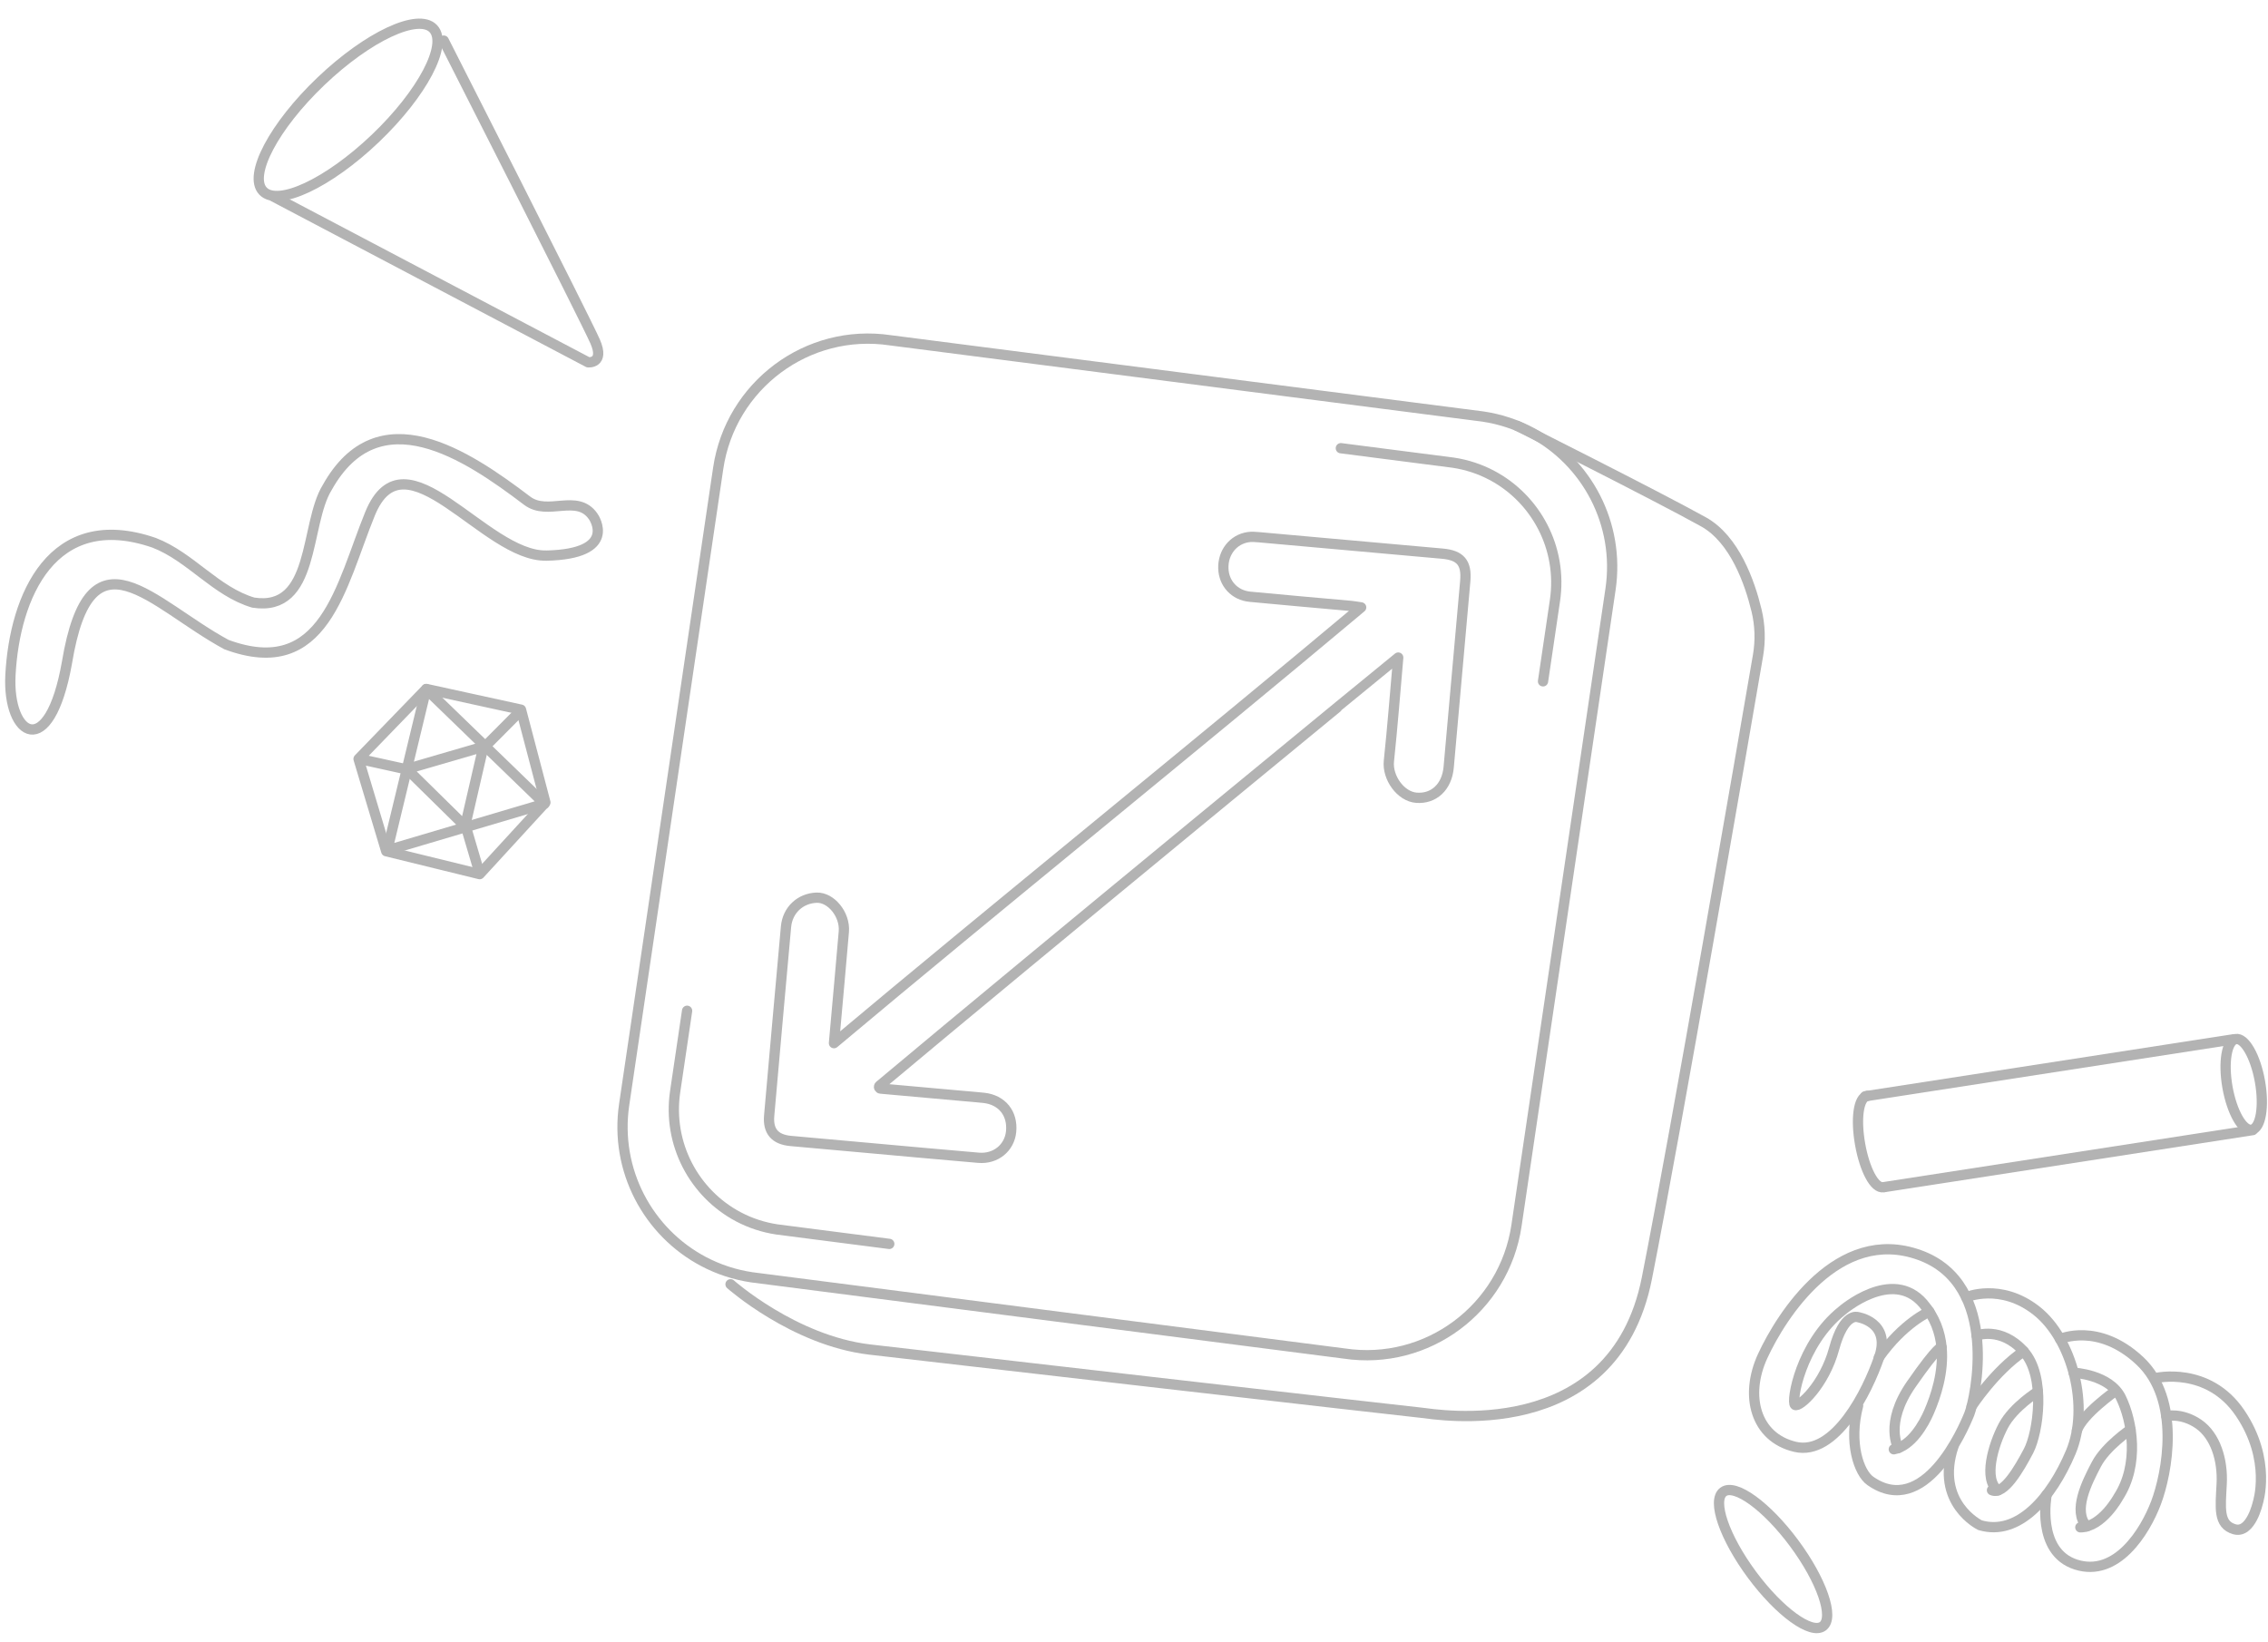
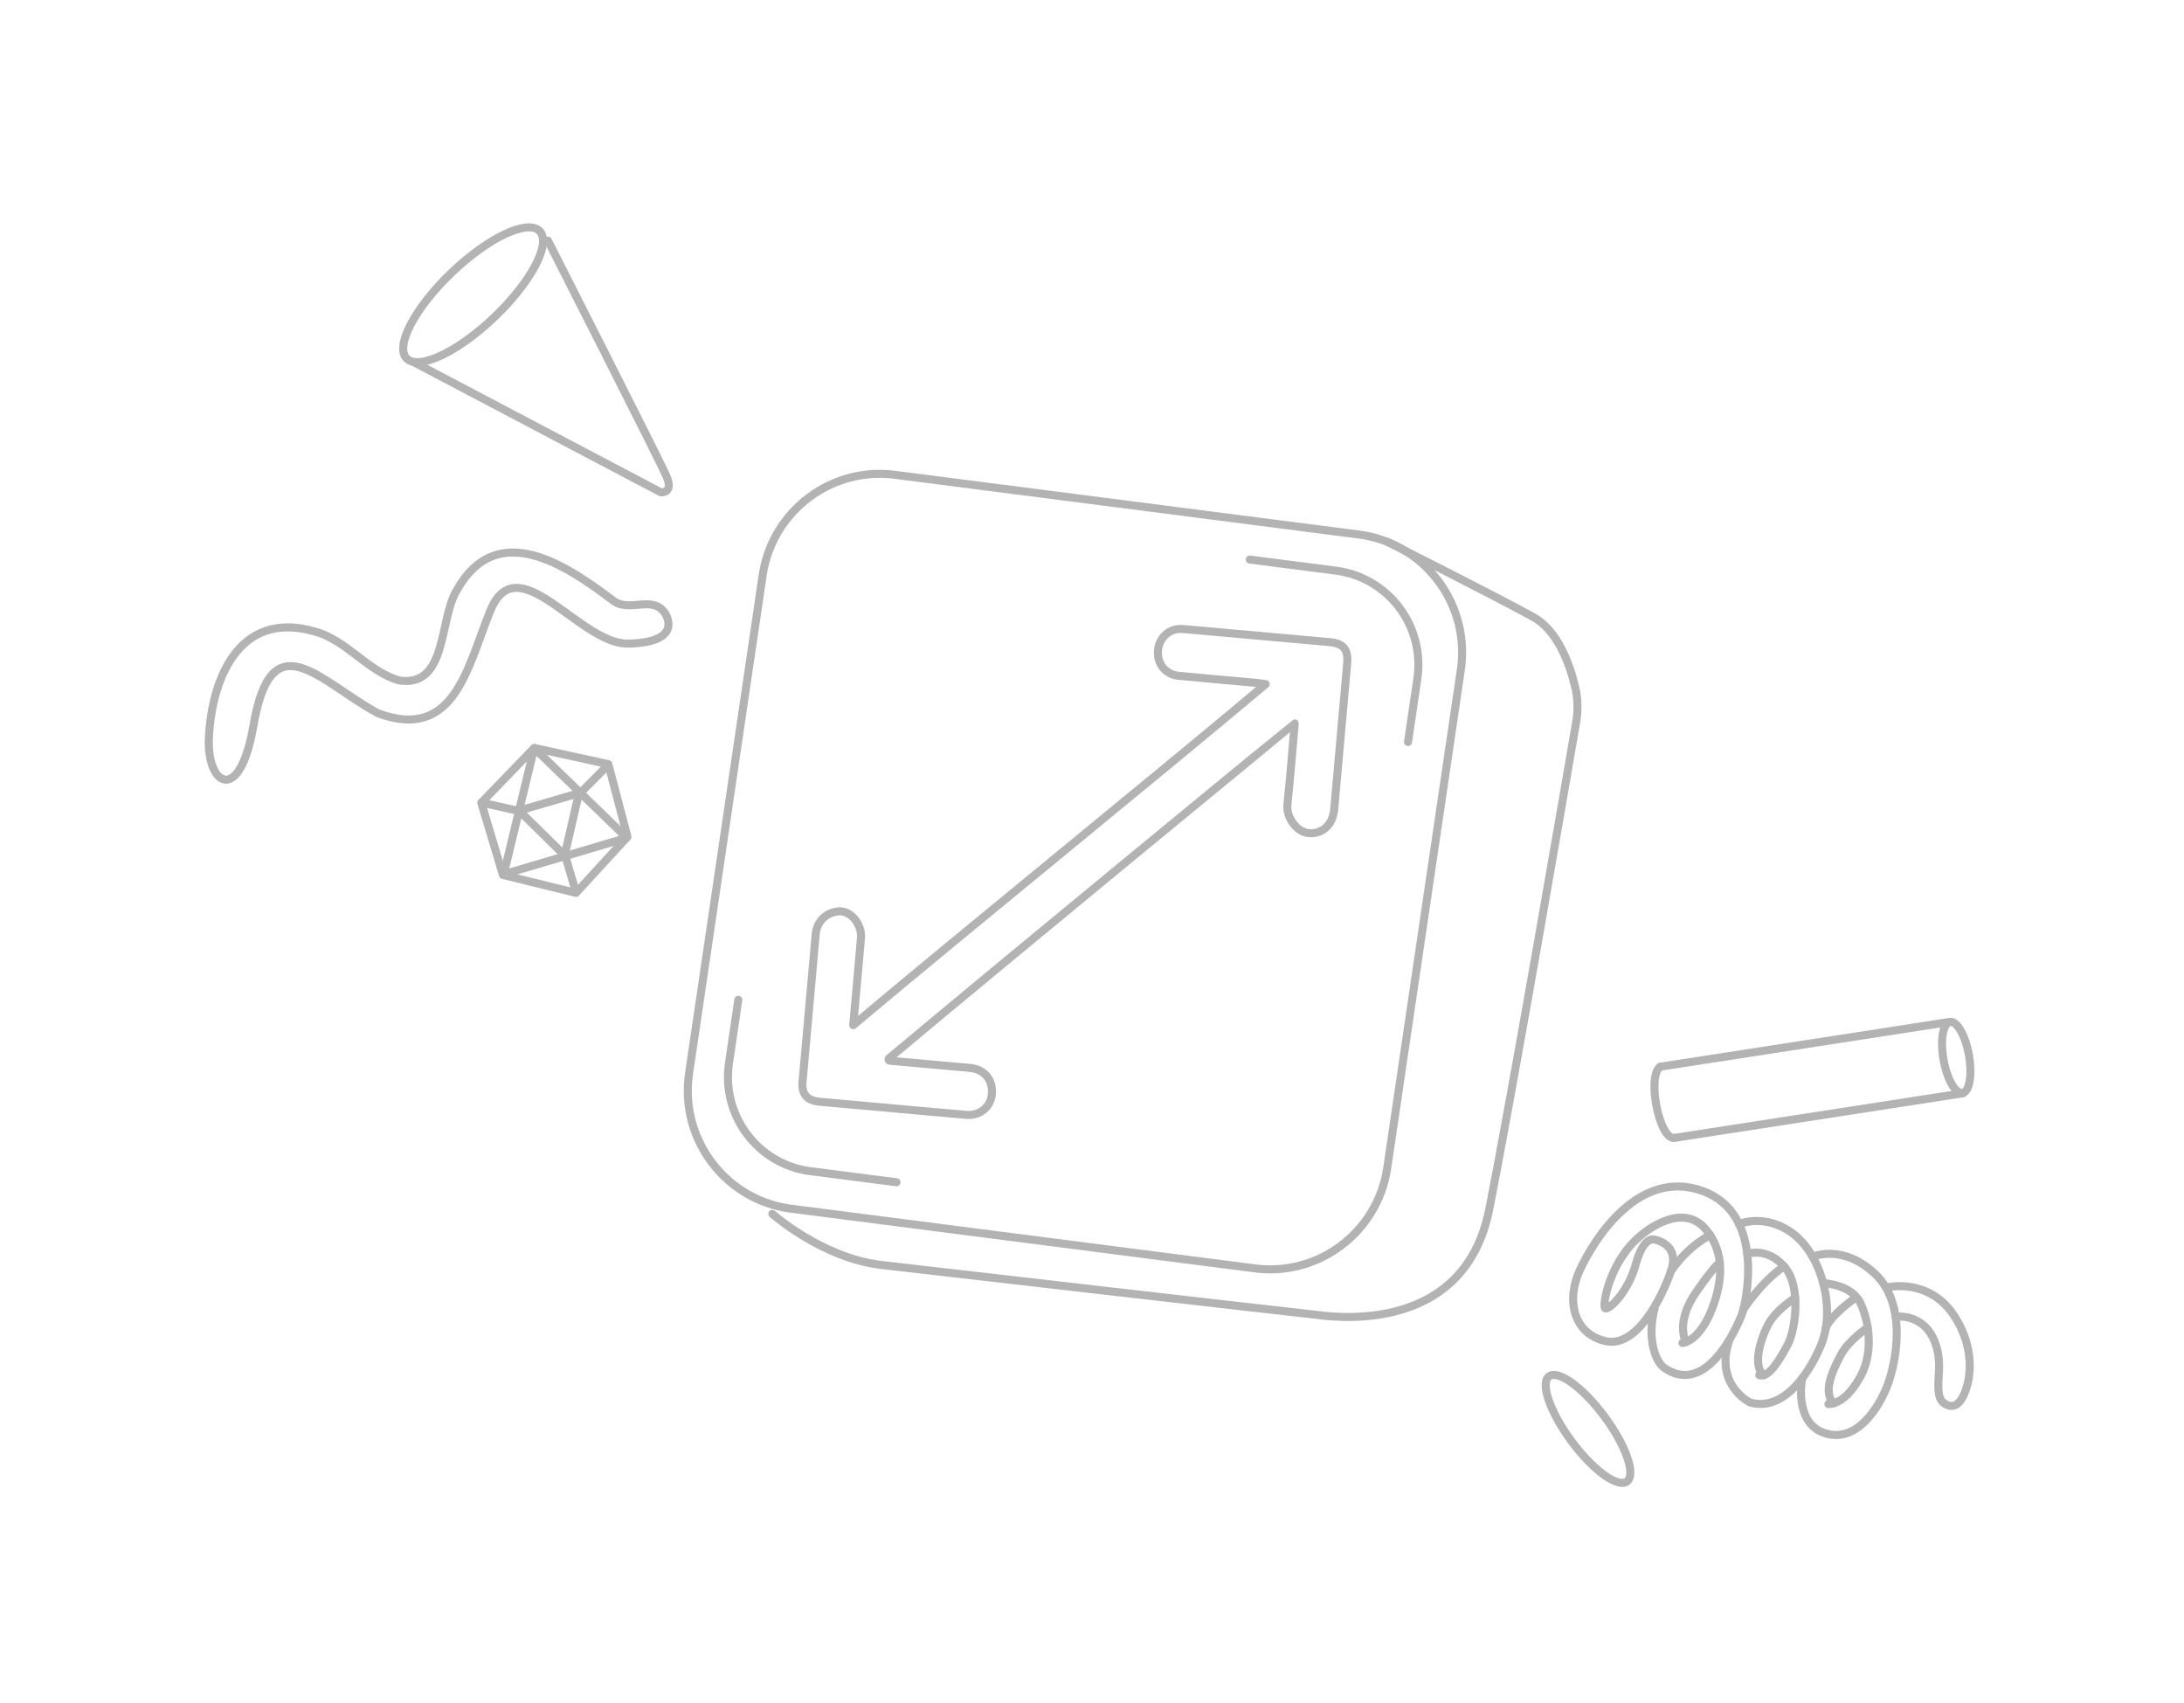
- <svg xmlns="http://www.w3.org/2000/svg" viewBox="0 0 221 160" fill="none">
-   <path d="M37.733 82.863L53.062 78.322L41.526 67.15L37.733 82.863Z" stroke="#B3B3B3" stroke-linecap="round" stroke-linejoin="round" />
-   <path d="M47.105 72.764L39.649 74.934L45.317 80.509L47.105 72.764Z" stroke="#B3B3B3" stroke-linecap="round" stroke-linejoin="round" />
-   <path d="M39.351 74.91L35.107 73.975" stroke="#B3B3B3" stroke-linecap="round" stroke-linejoin="round" />
-   <path d="M45.469 80.811L46.714 85.035" stroke="#B3B3B3" stroke-linecap="round" stroke-linejoin="round" />
-   <path d="M47.29 72.719L50.471 69.52" stroke="#B3B3B3" stroke-linecap="round" stroke-linejoin="round" />
-   <path d="M41.538 67.134L34.938 73.955L37.635 82.947L46.738 85.18L53.146 78.194L50.767 69.153L41.538 67.134Z" stroke="#B3B3B3" stroke-linecap="round" stroke-linejoin="round" />
-   <path d="M177.626 158.465C178.761 157.618 177.509 154 174.83 150.386C172.151 146.771 169.059 144.528 167.924 145.375C166.789 146.223 168.041 149.84 170.72 153.455C173.399 157.07 176.491 159.313 177.626 158.465Z" stroke="#B3B3B3" stroke-linecap="round" stroke-linejoin="round" />
-   <path d="M36.565 13.497C41.148 9.126 43.681 4.333 42.221 2.792C40.763 1.25 35.864 3.543 31.281 7.913C26.698 12.284 24.166 17.077 25.625 18.618C27.084 20.16 31.982 17.867 36.565 13.497Z" stroke="#B3B3B3" stroke-linecap="round" stroke-linejoin="round" />
-   <path d="M26.666 19.166L57.308 35.305C57.308 35.305 58.949 35.466 57.991 33.275C57.033 31.083 43.242 3.957 43.242 3.957" stroke="#B3B3B3" stroke-linecap="round" stroke-linejoin="round" />
-   <path d="M181.059 136.973C180.109 140.577 181.134 143.523 182.249 144.304C187.511 147.991 191.284 139.311 191.897 137.779C192.457 136.382 194.971 125.139 187.026 122.29C179.082 119.441 173.558 128.252 171.765 132.129C169.972 136.005 171.048 140.08 174.929 140.988C178.811 141.896 181.954 135.643 183.119 132.234C184.287 128.825 181.012 128.342 181.012 128.342C181.012 128.342 179.688 127.867 178.724 131.417C177.76 134.968 175.317 137.183 174.912 136.899C174.508 136.615 175.448 130.935 179.486 127.724C179.486 127.724 184.36 123.48 187.401 127.025C188.541 128.354 189.053 129.83 189.192 131.284C189.423 133.708 188.62 136.073 187.967 137.588C187.472 138.737 186.255 140.918 184.537 141.224" stroke="#B3B3B3" stroke-linecap="round" stroke-linejoin="round" />
-   <path d="M188.004 127.805C188.004 127.805 185.431 128.93 183.074 132.298" stroke="#B3B3B3" stroke-linecap="round" stroke-linejoin="round" />
-   <path d="M184.982 141.105C184.982 141.105 183.565 138.735 186.247 134.879C188.929 131.02 189.194 131.288 189.194 131.288" stroke="#B3B3B3" stroke-linecap="round" stroke-linejoin="round" />
-   <path d="M191.585 126.407C191.585 126.407 194.942 124.966 198.441 127.72C201.94 130.474 203.648 137.104 201.774 141.528C199.902 145.953 196.673 149.73 192.935 148.619C192.935 148.619 188.507 146.472 190.348 140.944" stroke="#B3B3B3" stroke-linecap="round" stroke-linejoin="round" />
-   <path d="M192.606 130.138C192.606 130.138 194.987 129.226 197.194 131.678C199.401 134.129 198.599 139.607 197.673 141.373C196.747 143.14 195.254 145.717 194.102 145.212" stroke="#B3B3B3" stroke-linecap="round" stroke-linejoin="round" />
-   <path d="M192.125 137.034C192.125 137.034 194.348 133.609 197.194 131.678" stroke="#B3B3B3" stroke-linecap="round" stroke-linejoin="round" />
-   <path d="M198.579 135.602C198.579 135.602 196.188 137.07 195.203 138.943C194.217 140.817 193.235 144.159 194.684 145.228" stroke="#B3B3B3" stroke-linecap="round" stroke-linejoin="round" />
-   <path d="M200.737 130.482C200.737 130.482 204.472 128.817 208.514 132.61C212.555 136.4 211.172 143.583 210.085 146.446C208.998 149.307 206.235 153.713 202.295 152.462C198.352 151.21 199.433 145.645 199.433 145.645" stroke="#B3B3B3" stroke-linecap="round" stroke-linejoin="round" />
-   <path d="M202.061 133.764C202.061 133.764 205.562 133.917 206.677 136.208C207.791 138.498 208.48 142.713 206.415 145.891C206.415 145.891 204.836 148.806 202.714 148.83" stroke="#B3B3B3" stroke-linecap="round" stroke-linejoin="round" />
-   <path d="M207.606 139.301C207.606 139.301 205.208 140.914 204.281 142.679C203.355 144.445 201.936 147.23 203.337 148.736" stroke="#B3B3B3" stroke-linecap="round" stroke-linejoin="round" />
-   <path d="M206.112 135.564C206.112 135.564 202.91 137.811 202.381 139.395" stroke="#B3B3B3" stroke-linecap="round" stroke-linejoin="round" />
-   <path d="M210.073 134.282C210.073 134.282 215.159 133.09 218.277 137.69C221.396 142.289 220.006 146.45 220.006 146.45C220.006 146.45 219.336 149.474 217.732 149.019C216.129 148.564 216.369 146.921 216.487 144.588C216.606 142.256 215.872 139.897 214.235 138.767C212.598 137.636 211.086 137.984 211.086 137.984" stroke="#B3B3B3" stroke-linecap="round" stroke-linejoin="round" />
-   <path d="M131.003 131.896L73.261 124.467C71.575 124.217 69.997 123.688 68.568 122.935C63.161 120.09 59.875 114.036 60.821 107.631L69.981 45.644C71.177 37.548 78.686 31.957 86.751 33.159L144.493 40.588C146.193 40.84 147.781 41.375 149.219 42.138C154.607 44.991 157.877 51.033 156.933 57.424L147.773 119.411C146.577 127.507 139.068 133.098 131.003 131.896V131.896Z" stroke="#B3B3B3" stroke-linecap="round" stroke-linejoin="round" />
-   <path d="M71.185 125.145C71.185 125.145 77.36 130.628 84.717 131.502C87.239 131.802 137.39 137.566 138.554 137.671C139.718 137.779 157.228 140.95 160.476 124.558C163.33 110.154 169.784 72.734 171.306 63.871C171.555 62.417 171.51 60.927 171.164 59.492C170.506 56.764 169.03 52.541 165.992 50.852C161.337 48.267 147.842 41.496 147.842 41.496" stroke="#B3B3B3" stroke-linecap="round" stroke-linejoin="round" />
-   <path d="M53.236 54.138C47.213 54.273 39.464 41.711 36.054 50.071C33.198 57.073 31.624 66.355 22.065 62.811C14.732 58.841 8.77 51.015 6.522 64.583C4.794 74.302 0.699 71.779 1.018 65.775C1.425 58.126 5.065 49.467 15.009 52.887C18.589 54.265 21 57.631 24.685 58.722C30.759 59.66 29.665 51.114 31.878 47.516C36.873 38.554 45.463 44.309 51.373 48.796C53.402 50.318 56.222 48.061 57.798 50.318C57.885 50.433 60.26 53.985 53.233 54.142L53.236 54.138Z" stroke="#B3B3B3" stroke-linecap="round" stroke-linejoin="round" />
-   <path d="M219.418 110.085C220.292 109.929 220.65 107.825 220.217 105.385C219.784 102.946 218.725 101.095 217.851 101.251C216.977 101.408 216.619 103.512 217.052 105.951C217.485 108.39 218.544 110.241 219.418 110.085Z" stroke="#B3B3B3" stroke-linecap="round" stroke-linejoin="round" />
-   <path d="M183.529 115.688C182.654 115.845 181.689 113.944 181.255 111.504C180.822 109.064 181.077 106.944 181.952 106.789" stroke="#B3B3B3" stroke-linecap="round" stroke-linejoin="round" />
-   <path d="M219.517 110.121L183.627 115.672" stroke="#B3B3B3" stroke-linecap="round" stroke-linejoin="round" />
-   <path d="M217.646 101.274L181.757 106.825" stroke="#B3B3B3" stroke-linecap="round" stroke-linejoin="round" />
-   <path d="M85.711 105.791C85.6 105.885 85.658 106.063 85.8 106.075C88.383 106.308 91.059 106.548 93.737 106.787C94.442 106.85 95.146 106.904 95.851 106.979C97.634 107.166 98.707 108.497 98.525 110.283C98.362 111.859 97.018 112.96 95.358 112.819C91.716 112.509 88.076 112.171 84.436 111.845C81.97 111.625 79.504 111.408 77.038 111.18C75.506 111.036 74.816 110.228 74.95 108.712C75.49 102.577 76.035 96.443 76.591 90.308C76.739 88.681 77.982 87.526 79.579 87.475C80.985 87.429 82.364 89.122 82.226 90.779C81.954 93.996 81.658 97.208 81.373 100.423C81.345 100.745 81.315 101.067 81.264 101.651C96.69 88.697 117.238 72.115 132.635 59.187C132.207 59.123 131.936 59.071 131.663 59.046C128.375 58.748 125.086 58.467 121.8 58.15C120.292 58.005 119.249 56.854 119.206 55.384C119.16 53.84 120.161 52.563 121.62 52.342C121.965 52.29 122.325 52.318 122.675 52.35C128.635 52.88 134.594 53.415 140.553 53.951C142.317 54.11 142.936 54.847 142.778 56.634C142.246 62.679 141.707 68.725 141.163 74.771C140.989 76.704 139.7 77.869 138.016 77.737C136.482 77.616 135.168 75.773 135.338 74.161C135.692 70.805 135.952 67.438 136.247 64.076C136.175 64.098 100.884 93.074 85.711 105.793V105.791Z" stroke="#B3B3B3" stroke-linecap="round" stroke-linejoin="round" />
-   <path d="M130.655 43.675L141.598 45.084C142.954 45.287 144.22 45.712 145.368 46.32C149.665 48.595 152.274 53.415 151.52 58.513L150.356 66.393" stroke="#B3B3B3" stroke-linecap="round" stroke-linejoin="round" />
-   <path d="M86.654 121.211L75.711 119.802C74.356 119.599 73.089 119.174 71.941 118.566C67.644 116.291 65.035 111.471 65.789 106.373L66.953 98.494" stroke="#B3B3B3" stroke-linecap="round" stroke-linejoin="round" />
+ <svg xmlns="http://www.w3.org/2000/svg" viewBox="0 0 272 212" fill="none">
+   <path d="M62.733 108.863L78.062 104.322L66.526 93.15L62.733 108.863Z" stroke="#B3B3B3" stroke-linecap="round" stroke-linejoin="round" />
+   <path d="M72.105 98.764L64.649 100.934L70.317 106.509L72.105 98.764Z" stroke="#B3B3B3" stroke-linecap="round" stroke-linejoin="round" />
+   <path d="M64.351 100.91L60.107 99.975" stroke="#B3B3B3" stroke-linecap="round" stroke-linejoin="round" />
+   <path d="M70.469 106.811L71.714 111.035" stroke="#B3B3B3" stroke-linecap="round" stroke-linejoin="round" />
+   <path d="M72.29 98.719L75.471 95.52" stroke="#B3B3B3" stroke-linecap="round" stroke-linejoin="round" />
+   <path d="M66.538 93.134L59.938 99.955L62.635 108.947L71.738 111.18L78.146 104.194L75.767 95.153L66.538 93.134Z" stroke="#B3B3B3" stroke-linecap="round" stroke-linejoin="round" />
+   <path d="M202.626 184.465C203.761 183.618 202.509 180 199.83 176.386C197.151 172.771 194.059 170.528 192.924 171.375C191.789 172.223 193.041 175.84 195.72 179.455C198.399 183.07 201.491 185.313 202.626 184.465Z" stroke="#B3B3B3" stroke-linecap="round" stroke-linejoin="round" />
+   <path d="M61.565 39.497C66.148 35.126 68.68 30.333 67.222 28.792C65.763 27.25 60.864 29.543 56.281 33.913C51.698 38.284 49.166 43.077 50.625 44.618C52.084 46.16 56.982 43.867 61.565 39.497Z" stroke="#B3B3B3" stroke-linecap="round" stroke-linejoin="round" />
+   <path d="M51.666 45.166L82.308 61.305C82.308 61.305 83.949 61.466 82.991 59.275C82.033 57.083 68.242 29.957 68.242 29.957" stroke="#B3B3B3" stroke-linecap="round" stroke-linejoin="round" />
+   <path d="M206.059 162.973C205.109 166.577 206.134 169.523 207.249 170.304C212.511 173.991 216.284 165.311 216.897 163.779C217.457 162.382 219.971 151.139 212.026 148.29C204.082 145.441 198.558 154.252 196.765 158.129C194.972 162.005 196.048 166.08 199.929 166.988C203.811 167.896 206.954 161.643 208.119 158.234C209.287 154.825 206.012 154.342 206.012 154.342C206.012 154.342 204.688 153.867 203.724 157.417C202.76 160.968 200.317 163.183 199.912 162.899C199.508 162.615 200.448 156.935 204.486 153.724C204.486 153.724 209.36 149.48 212.401 153.025C213.541 154.354 214.053 155.83 214.192 157.284C214.423 159.708 213.62 162.073 212.967 163.588C212.472 164.737 211.255 166.918 209.537 167.224" stroke="#B3B3B3" stroke-linecap="round" stroke-linejoin="round" />
+   <path d="M213.004 153.805C213.004 153.805 210.431 154.93 208.074 158.298" stroke="#B3B3B3" stroke-linecap="round" stroke-linejoin="round" />
+   <path d="M209.982 167.105C209.982 167.105 208.565 164.735 211.247 160.879C213.929 157.02 214.194 157.288 214.194 157.288" stroke="#B3B3B3" stroke-linecap="round" stroke-linejoin="round" />
+   <path d="M216.585 152.407C216.585 152.407 219.942 150.966 223.441 153.72C226.94 156.474 228.648 163.104 226.774 167.528C224.902 171.953 221.673 175.73 217.935 174.619C217.935 174.619 213.507 172.472 215.348 166.944" stroke="#B3B3B3" stroke-linecap="round" stroke-linejoin="round" />
+   <path d="M217.606 156.138C217.606 156.138 219.987 155.226 222.194 157.678C224.401 160.129 223.599 165.607 222.673 167.373C221.747 169.14 220.254 171.717 219.102 171.212" stroke="#B3B3B3" stroke-linecap="round" stroke-linejoin="round" />
+   <path d="M217.125 163.034C217.125 163.034 219.348 159.609 222.194 157.678" stroke="#B3B3B3" stroke-linecap="round" stroke-linejoin="round" />
+   <path d="M223.579 161.602C223.579 161.602 221.188 163.07 220.203 164.943C219.217 166.817 218.235 170.159 219.684 171.228" stroke="#B3B3B3" stroke-linecap="round" stroke-linejoin="round" />
+   <path d="M225.737 156.482C225.737 156.482 229.472 154.817 233.514 158.61C237.555 162.4 236.172 169.583 235.085 172.446C233.998 175.307 231.235 179.713 227.295 178.462C223.352 177.21 224.433 171.645 224.433 171.645" stroke="#B3B3B3" stroke-linecap="round" stroke-linejoin="round" />
+   <path d="M227.061 159.764C227.061 159.764 230.562 159.917 231.677 162.208C232.791 164.498 233.48 168.713 231.415 171.891C231.415 171.891 229.836 174.806 227.714 174.83" stroke="#B3B3B3" stroke-linecap="round" stroke-linejoin="round" />
+   <path d="M232.606 165.301C232.606 165.301 230.208 166.914 229.281 168.679C228.355 170.445 226.936 173.23 228.337 174.736" stroke="#B3B3B3" stroke-linecap="round" stroke-linejoin="round" />
+   <path d="M231.112 161.564C231.112 161.564 227.91 163.811 227.381 165.395" stroke="#B3B3B3" stroke-linecap="round" stroke-linejoin="round" />
+   <path d="M235.073 160.282C235.073 160.282 240.159 159.09 243.277 163.69C246.396 168.289 245.006 172.45 245.006 172.45C245.006 172.45 244.336 175.474 242.732 175.019C241.129 174.564 241.369 172.921 241.487 170.588C241.606 168.256 240.872 165.897 239.235 164.767C237.598 163.636 236.086 163.984 236.086 163.984" stroke="#B3B3B3" stroke-linecap="round" stroke-linejoin="round" />
+   <path d="M156.003 157.896L98.261 150.467C96.575 150.217 94.997 149.688 93.568 148.935C88.161 146.09 84.875 140.036 85.821 133.631L94.981 71.644C96.177 63.548 103.686 57.957 111.751 59.159L169.493 66.588C171.193 66.84 172.781 67.375 174.219 68.138C179.607 70.991 182.877 77.033 181.933 83.424L172.773 145.411C171.577 153.507 164.068 159.098 156.003 157.896V157.896Z" stroke="#B3B3B3" stroke-linecap="round" stroke-linejoin="round" />
+   <path d="M96.185 151.145C96.185 151.145 102.36 156.628 109.717 157.502C112.239 157.802 162.39 163.566 163.554 163.671C164.718 163.779 182.228 166.95 185.476 150.558C188.33 136.154 194.784 98.734 196.306 89.871C196.555 88.417 196.51 86.927 196.164 85.492C195.506 82.764 194.03 78.54 190.992 76.852C186.337 74.267 172.842 67.496 172.842 67.496" stroke="#B3B3B3" stroke-linecap="round" stroke-linejoin="round" />
+   <path d="M78.236 80.138C72.213 80.273 64.464 67.711 61.054 76.071C58.198 83.073 56.624 92.355 47.065 88.811C39.732 84.841 33.77 77.015 31.522 90.583C29.794 100.302 25.699 97.779 26.018 91.775C26.425 84.126 30.065 75.467 40.009 78.887C43.589 80.265 46 83.631 49.685 84.722C55.759 85.66 54.665 77.114 56.878 73.516C61.873 64.554 70.463 70.309 76.373 74.796C78.402 76.318 81.222 74.061 82.798 76.318C82.885 76.433 85.26 79.985 78.234 80.142L78.236 80.138Z" stroke="#B3B3B3" stroke-linecap="round" stroke-linejoin="round" />
+   <path d="M244.418 136.085C245.292 135.929 245.65 133.825 245.217 131.385C244.784 128.946 243.725 127.095 242.851 127.252C241.977 127.408 241.619 129.512 242.052 131.951C242.485 134.39 243.544 136.241 244.418 136.085Z" stroke="#B3B3B3" stroke-linecap="round" stroke-linejoin="round" />
+   <path d="M208.529 141.688C207.654 141.845 206.689 139.944 206.255 137.504C205.822 135.064 206.077 132.944 206.952 132.789" stroke="#B3B3B3" stroke-linecap="round" stroke-linejoin="round" />
+   <path d="M244.517 136.121L208.627 141.672" stroke="#B3B3B3" stroke-linecap="round" stroke-linejoin="round" />
+   <path d="M242.646 127.274L206.757 132.825" stroke="#B3B3B3" stroke-linecap="round" stroke-linejoin="round" />
+   <path d="M110.711 131.791C110.6 131.885 110.658 132.063 110.8 132.075C113.383 132.308 116.059 132.548 118.737 132.787C119.441 132.85 120.146 132.904 120.851 132.979C122.634 133.166 123.707 134.497 123.525 136.283C123.362 137.859 122.018 138.96 120.358 138.819C116.716 138.509 113.076 138.171 109.436 137.845C106.97 137.625 104.504 137.408 102.038 137.18C100.506 137.036 99.816 136.228 99.95 134.712C100.49 128.577 101.035 122.443 101.591 116.308C101.739 114.681 102.982 113.527 104.579 113.475C105.985 113.429 107.364 115.122 107.226 116.779C106.955 119.996 106.658 123.208 106.373 126.423C106.345 126.745 106.315 127.067 106.264 127.651C121.69 114.697 142.238 98.115 157.635 85.187C157.207 85.123 156.936 85.071 156.663 85.046C153.375 84.748 150.086 84.467 146.8 84.15C145.292 84.004 144.249 82.854 144.206 81.384C144.16 79.84 145.161 78.563 146.62 78.342C146.965 78.29 147.325 78.318 147.675 78.35C153.635 78.88 159.594 79.415 165.553 79.951C167.317 80.11 167.936 80.847 167.778 82.634C167.246 88.68 166.707 94.725 166.163 100.771C165.989 102.704 164.7 103.869 163.016 103.738C161.482 103.616 160.168 101.773 160.338 100.161C160.692 96.805 160.952 93.438 161.247 90.076C161.175 90.098 125.884 119.074 110.711 131.793V131.791Z" stroke="#B3B3B3" stroke-linecap="round" stroke-linejoin="round" />
+   <path d="M155.655 69.675L166.598 71.084C167.954 71.287 169.22 71.712 170.368 72.32C174.665 74.595 177.274 79.415 176.52 84.513L175.356 92.393" stroke="#B3B3B3" stroke-linecap="round" stroke-linejoin="round" />
+   <path d="M111.654 147.211L100.711 145.802C99.356 145.599 98.089 145.174 96.941 144.566C92.644 142.291 90.035 137.471 90.789 132.373L91.953 124.494" stroke="#B3B3B3" stroke-linecap="round" stroke-linejoin="round" />
</svg>
